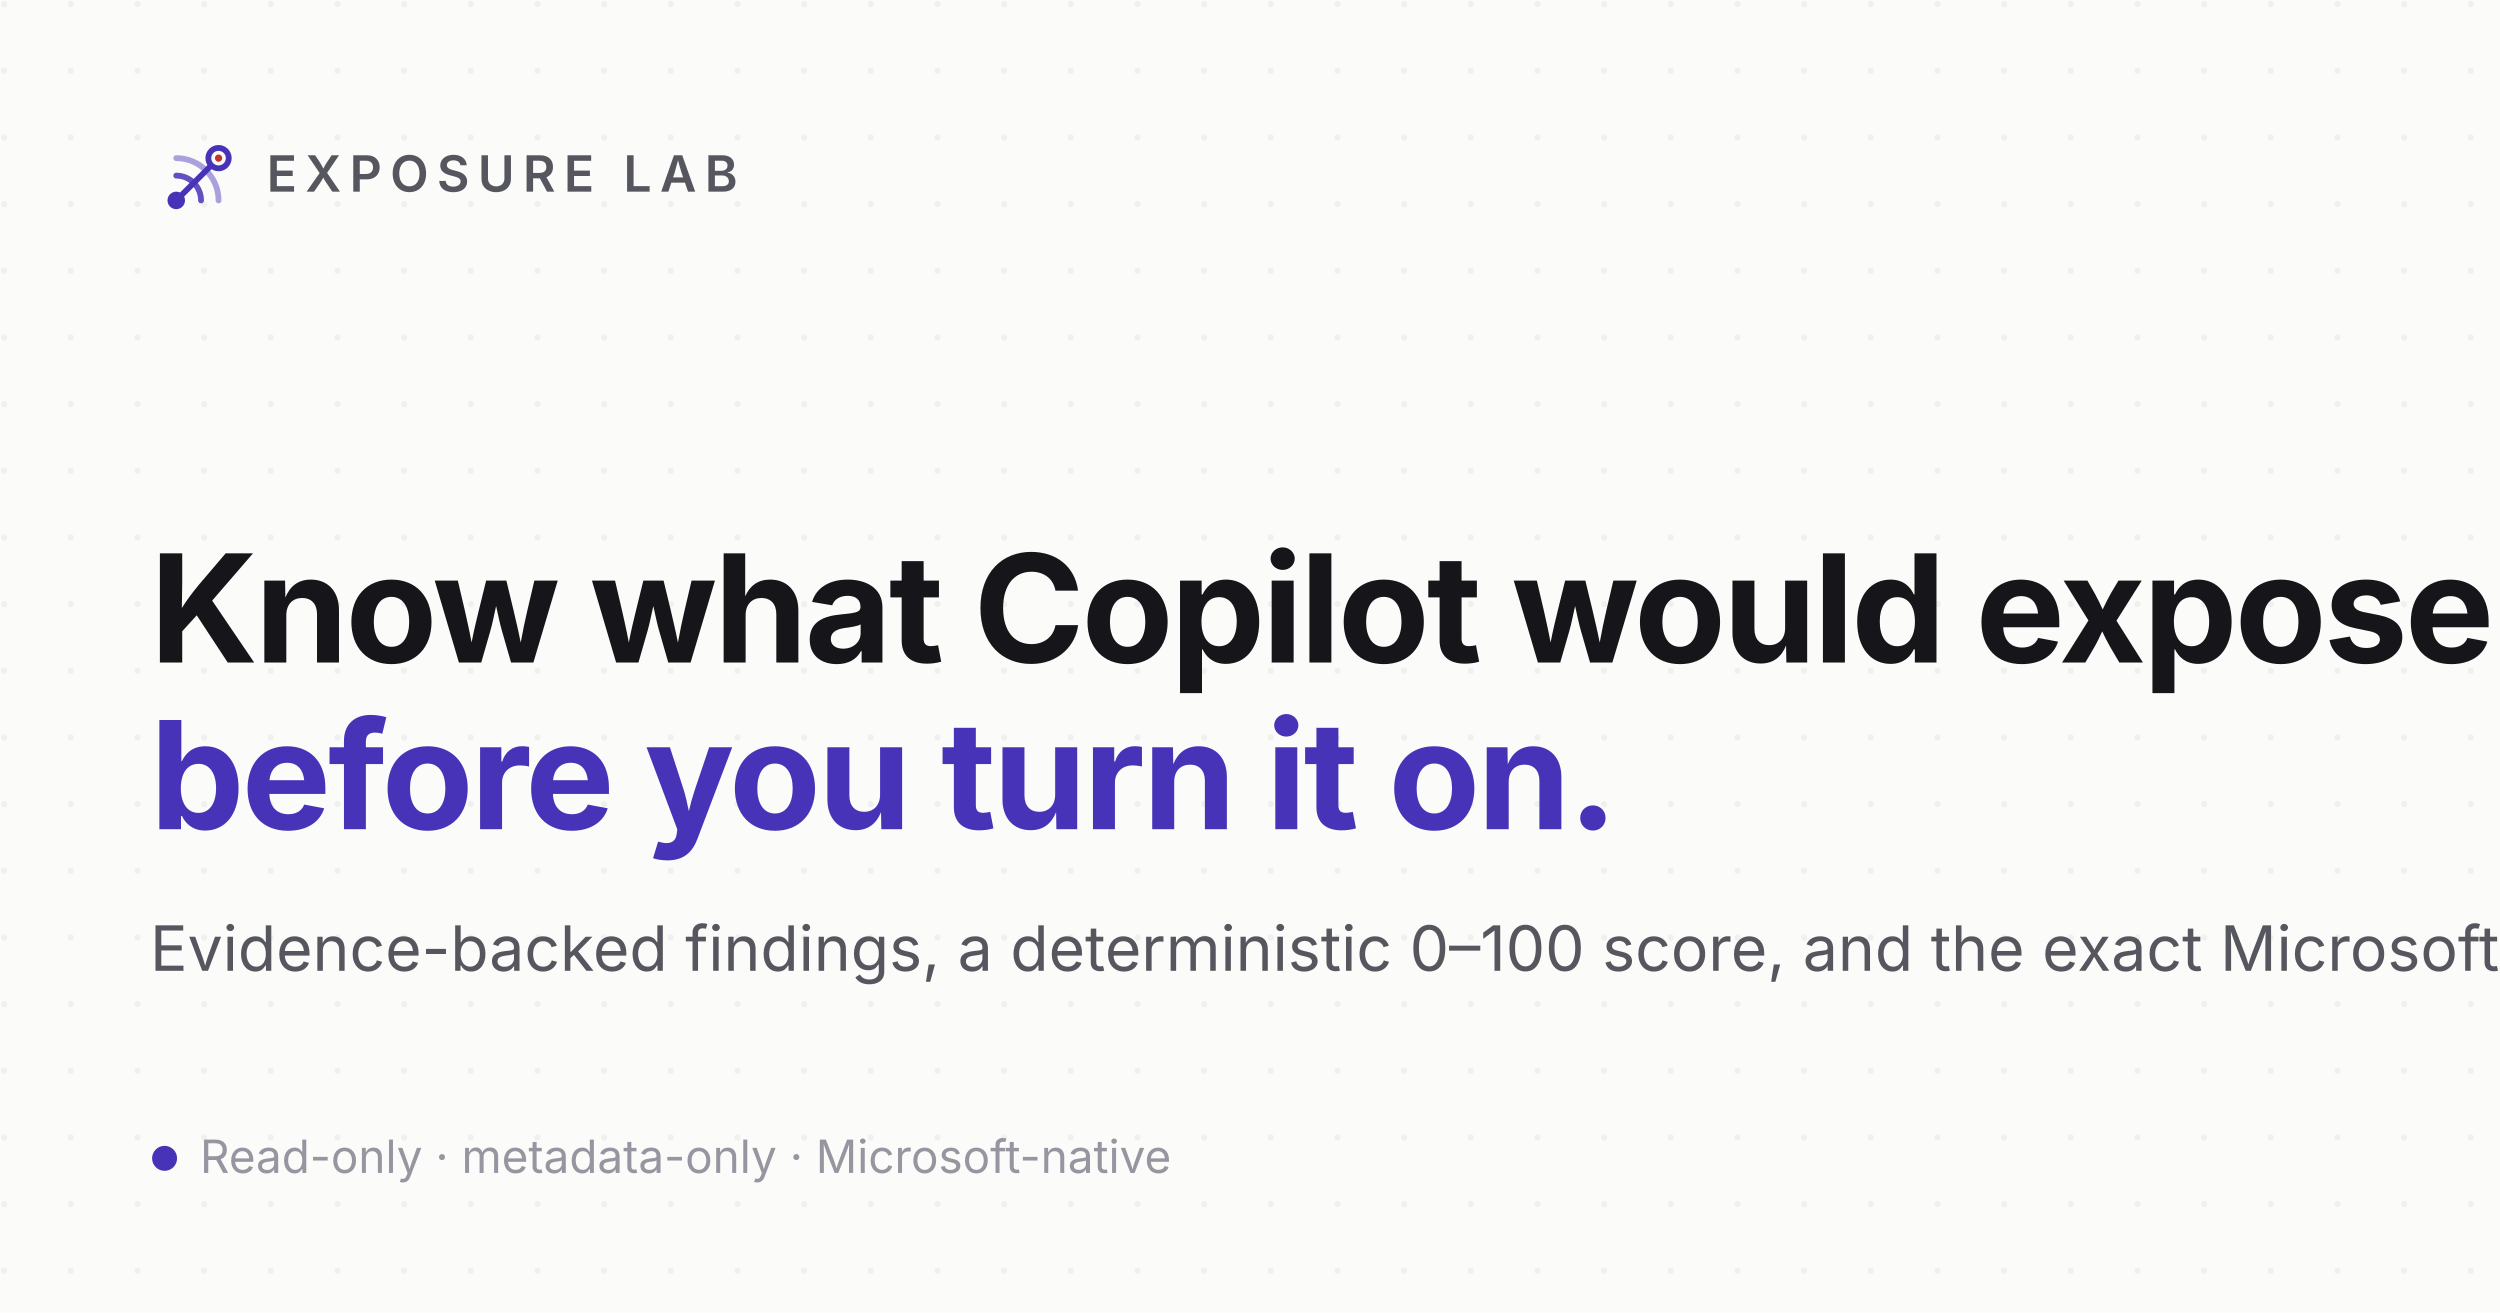
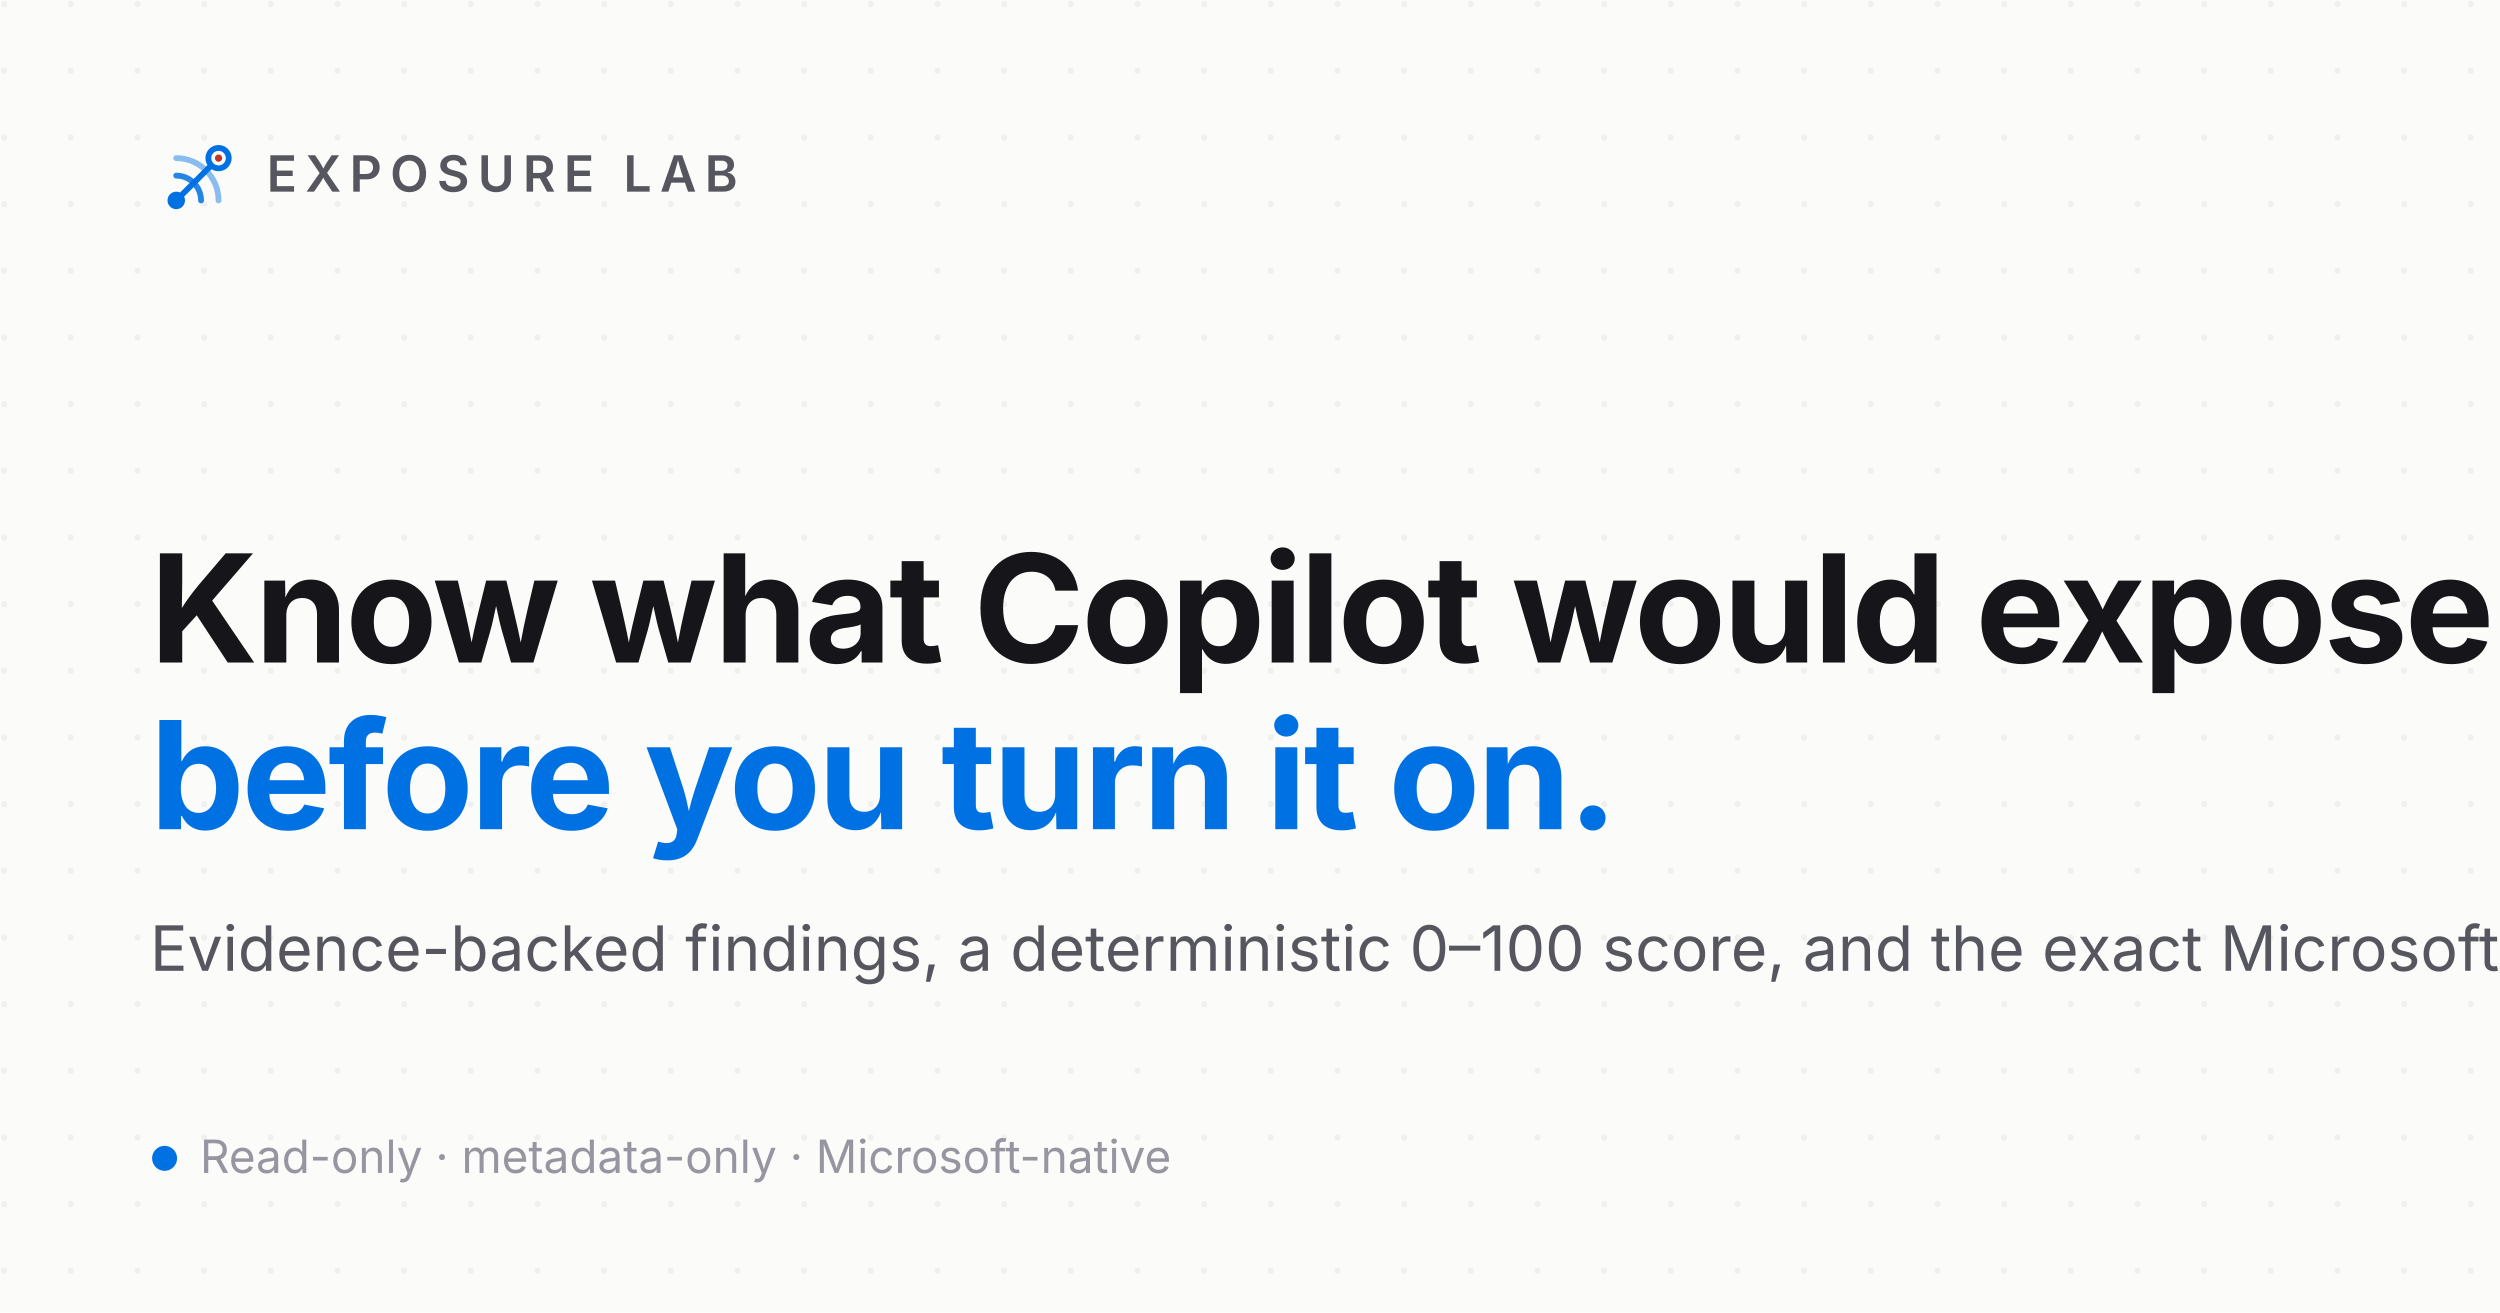
<svg xmlns="http://www.w3.org/2000/svg" width="1200" height="630" viewBox="0 0 1200 630" fill="none" font-family="Inter, Segoe UI, system-ui, sans-serif">
  <defs>
    <pattern id="dots" width="32" height="32" patternUnits="userSpaceOnUse">
      <circle cx="2" cy="2" r="1.5" fill="#10101a" opacity="0.05" />
    </pattern>
  </defs>
  <rect width="1200" height="630" fill="#fbfbf9" />
  <rect width="1200" height="630" fill="url(#dots)" />
  <g transform="translate(72,64) scale(1.4)">
-     <circle cx="9" cy="23" r="3" fill="#4733b8" />
-     <path d="M9 14.5A8.5 8.5 0 0 1 17.5 23" stroke="#4733b8" stroke-width="2" stroke-linecap="round" opacity="0.85" />
-     <path d="M9 8.5A14.5 14.5 0 0 1 23.5 23" stroke="#4733b8" stroke-width="2" stroke-linecap="round" opacity="0.45" />
-     <path d="M11.1 20.9 22 10" stroke="#4733b8" stroke-width="2" stroke-linecap="round" />
-     <circle cx="23.5" cy="8.5" r="3.5" fill="#fbfbf9" stroke="#4733b8" stroke-width="2" />
+     <circle cx="9" cy="23" r="3" fill="#0071e3" />
+     <path d="M9 14.5A8.5 8.5 0 0 1 17.5 23" stroke="#0071e3" stroke-width="2" stroke-linecap="round" opacity="0.85" />
+     <path d="M9 8.5A14.5 14.5 0 0 1 23.5 23" stroke="#0071e3" stroke-width="2" stroke-linecap="round" opacity="0.45" />
+     <path d="M11.1 20.9 22 10" stroke="#0071e3" stroke-width="2" stroke-linecap="round" />
+     <circle cx="23.5" cy="8.5" r="3.5" fill="#fbfbf9" stroke="#0071e3" stroke-width="2" />
    <circle cx="23.5" cy="8.5" r="1.25" fill="#c0362c" />
  </g>
  <text x="128" y="92" font-size="24" font-weight="600" letter-spacing="4" fill="#56565f">EXPOSURE LAB</text>
  <text x="72" y="318" font-size="72" font-weight="700" letter-spacing="-1.4" fill="#16161a">Know what Copilot would expose —</text>
-   <text x="72" y="398" font-size="72" font-weight="700" letter-spacing="-1.4" fill="#4733b8">before you turn it on.</text>
+   <text x="72" y="398" font-size="72" font-weight="700" letter-spacing="-1.4" fill="#0071e3">before you turn it on.</text>
  <text x="72" y="466" font-size="30" fill="#56565f">Evidence-backed findings, a deterministic 0–100 score, and the exact Microsoft fix.</text>
-   <circle cx="79" cy="556" r="6" fill="#4733b8" />
+   <circle cx="79" cy="556" r="6" fill="#0071e3" />
  <text x="96" y="563" font-size="22" fill="#9795a0">Read-only · metadata-only · Microsoft-native</text>
</svg>
